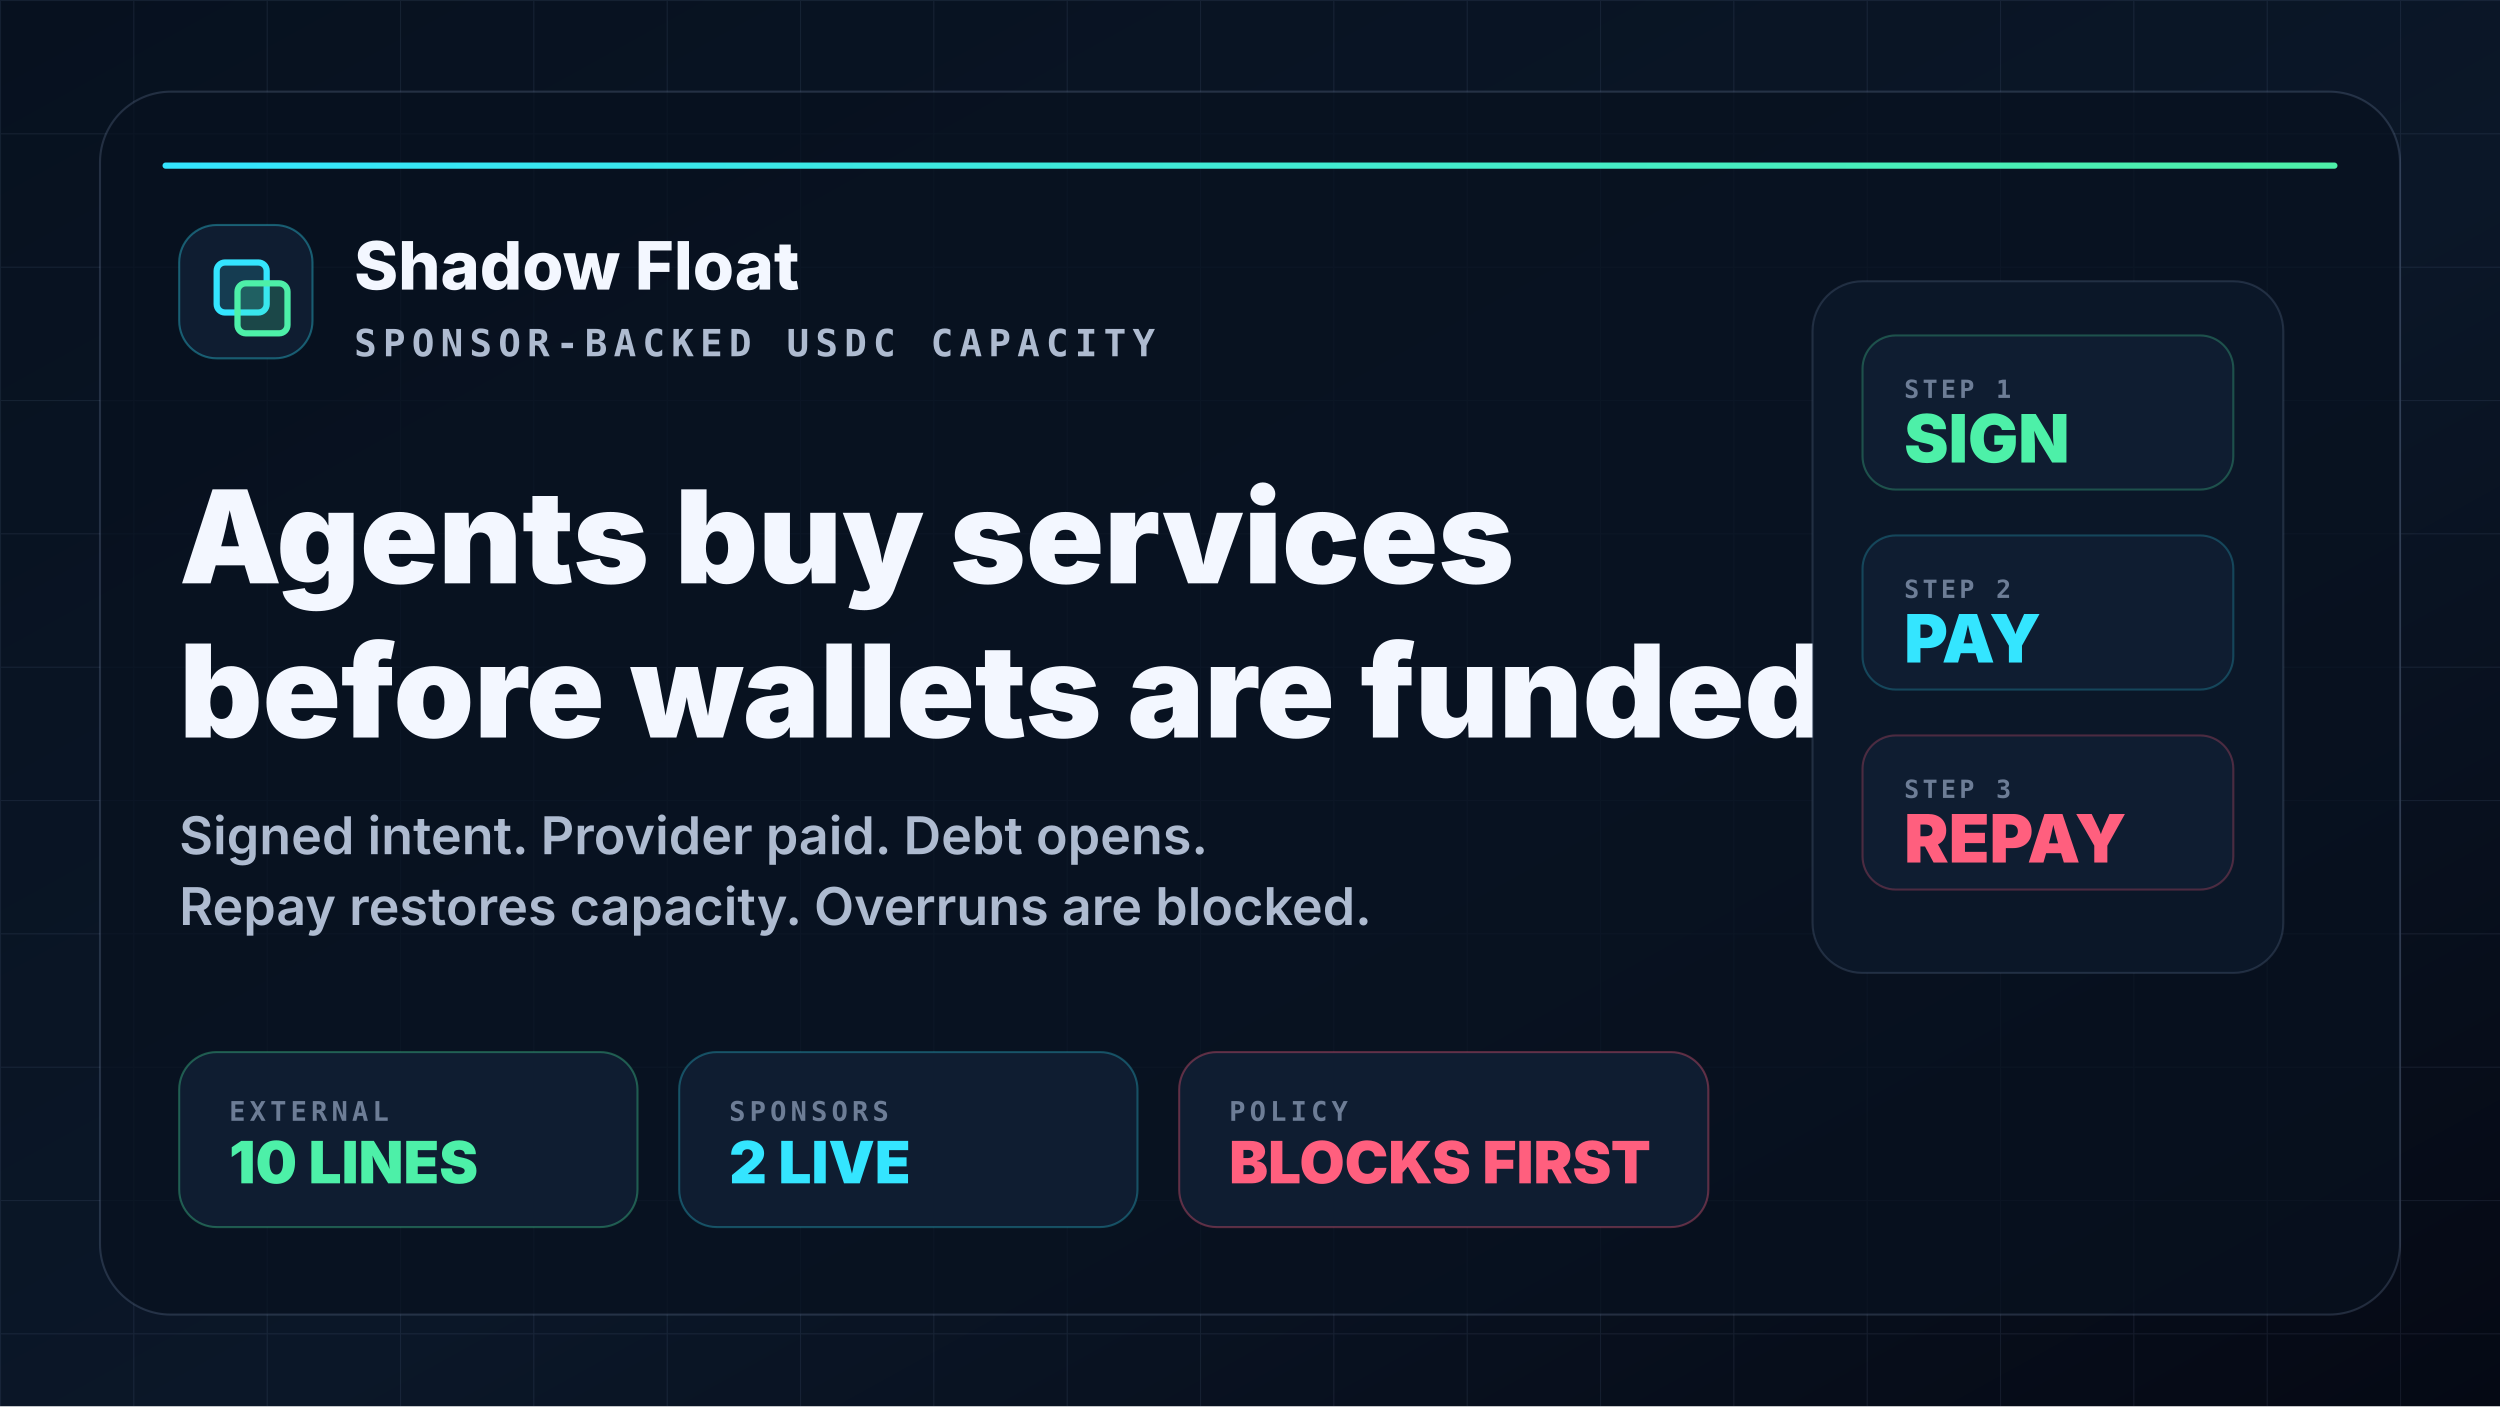
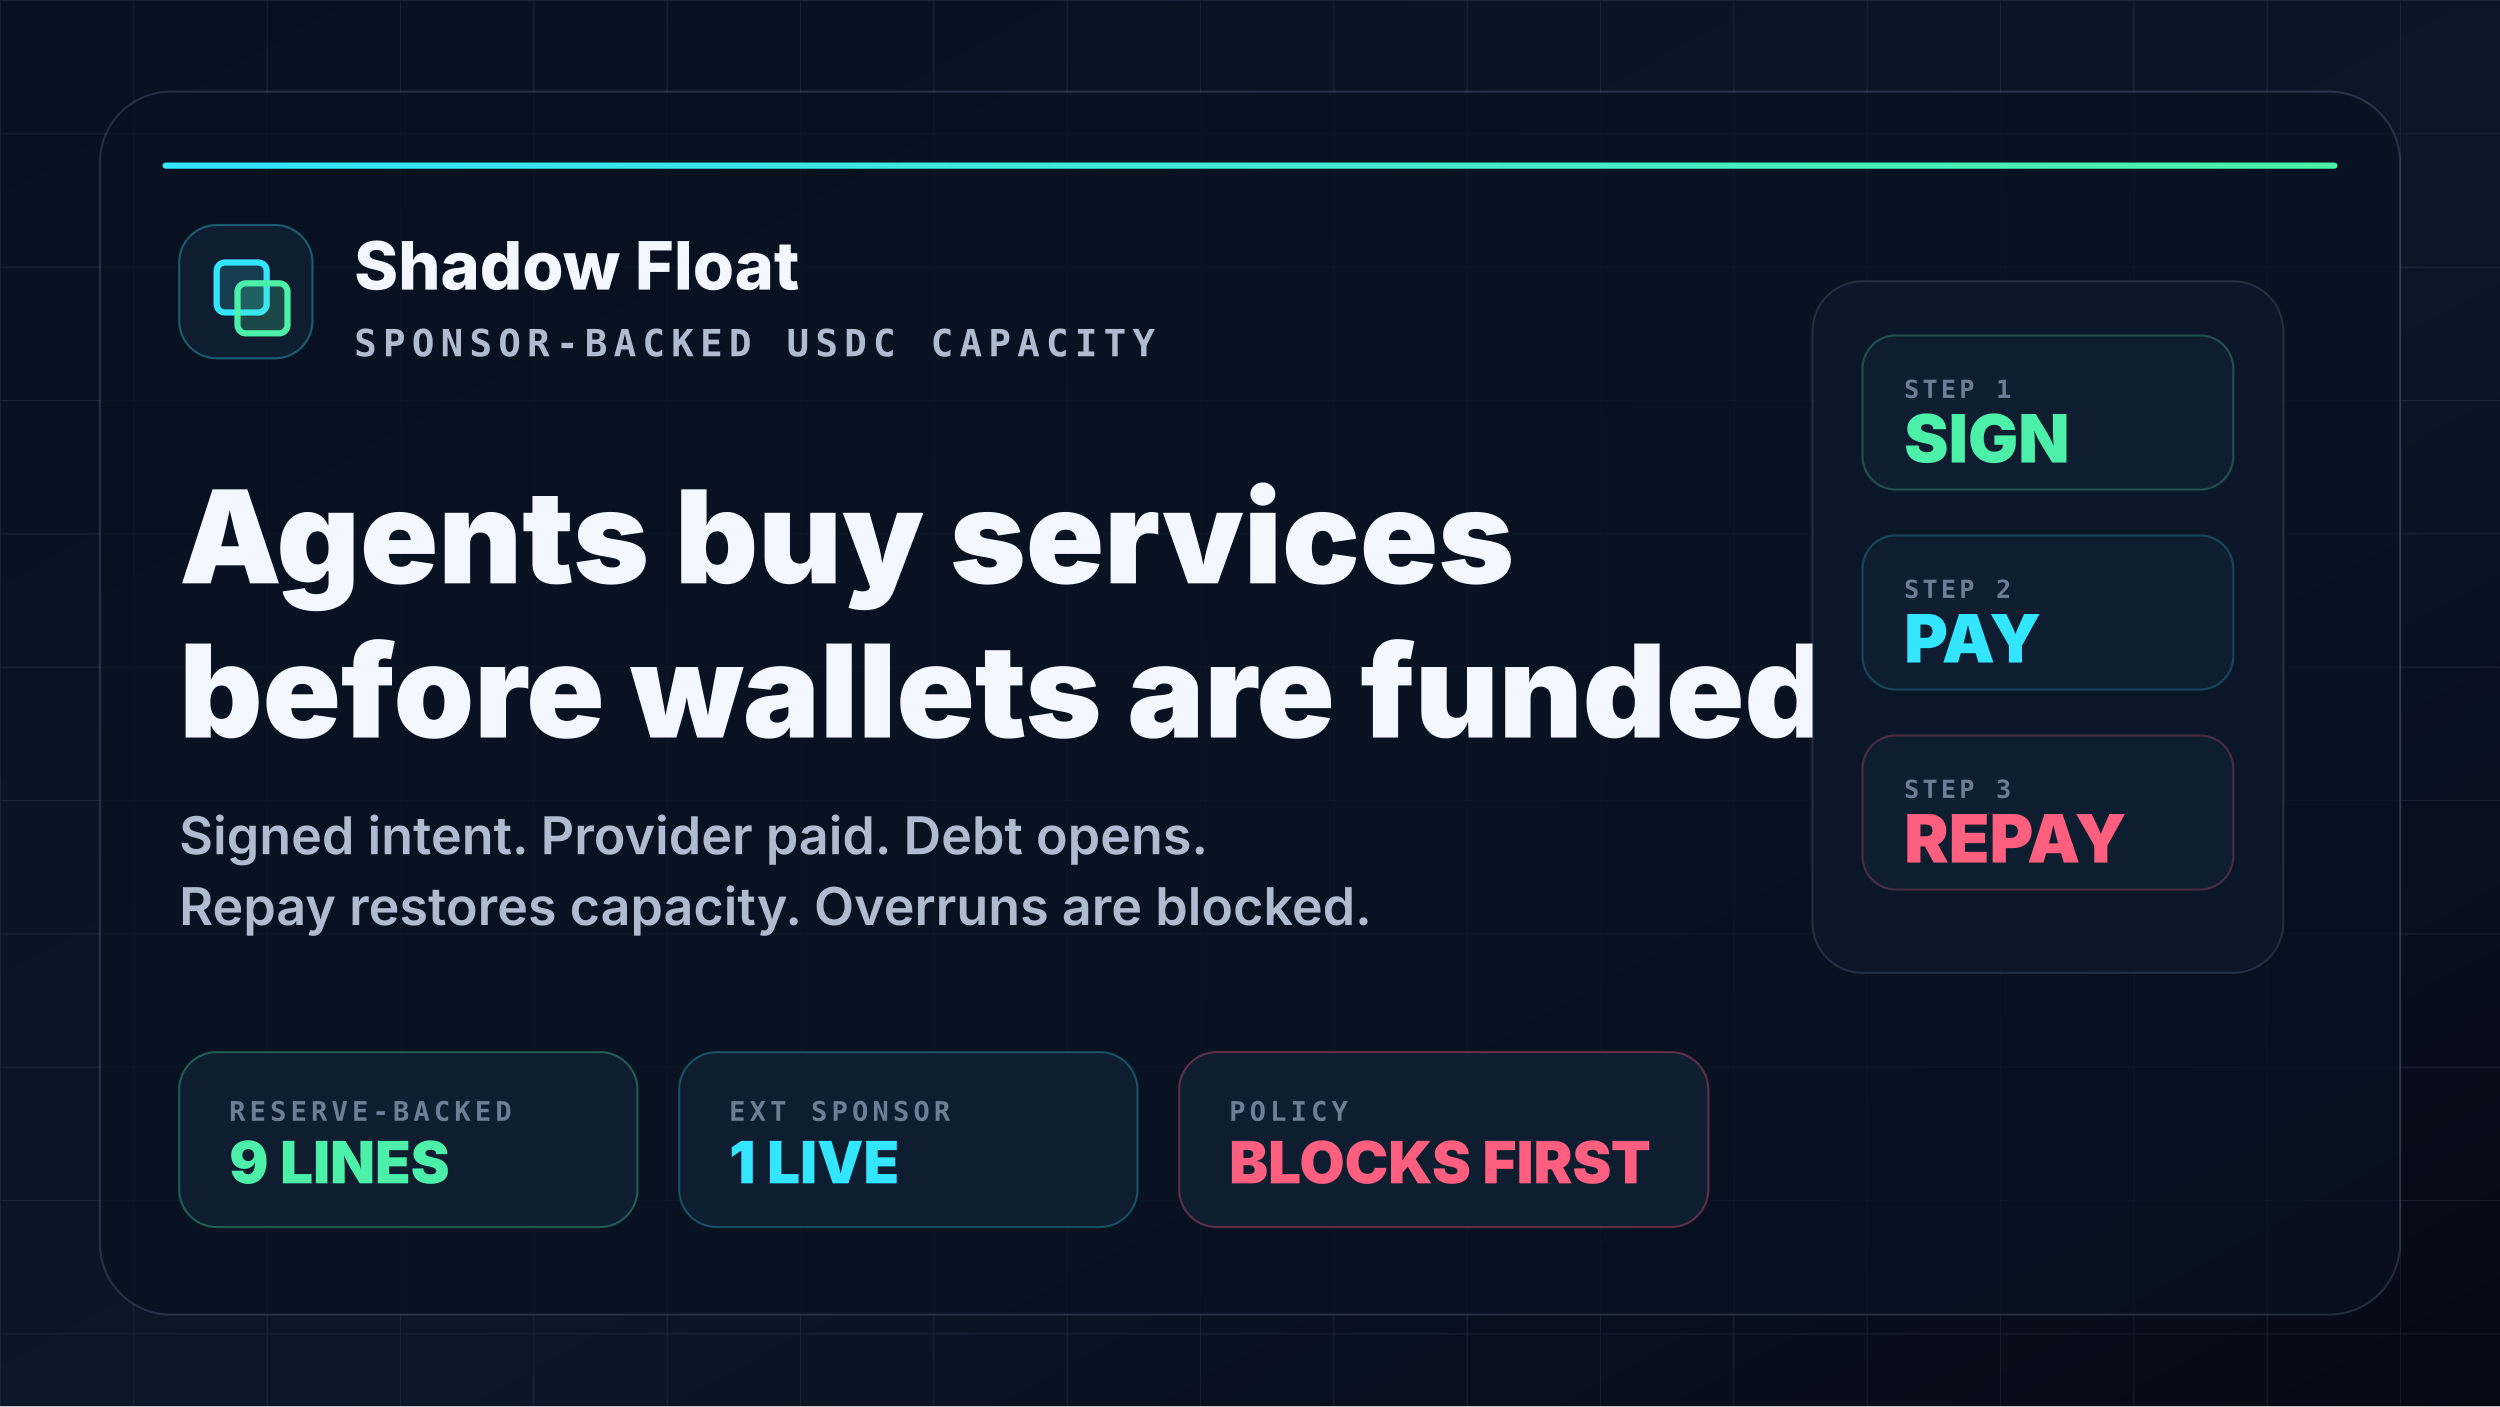
<svg xmlns="http://www.w3.org/2000/svg" width="1200" height="675" viewBox="0 0 1200 675" role="img" aria-labelledby="title desc">
  <defs>
    <linearGradient id="bg" x1="0" y1="0" x2="1" y2="1">
      <stop offset="0" stop-color="#07111f" />
      <stop offset="0.56" stop-color="#0b1728" />
      <stop offset="1" stop-color="#050914" />
    </linearGradient>
    <linearGradient id="accent" x1="0" y1="0" x2="1" y2="0">
      <stop offset="0" stop-color="#34e5ff" />
      <stop offset="1" stop-color="#4df0a8" />
    </linearGradient>
    <linearGradient id="warn" x1="0" y1="0" x2="1" y2="0">
      <stop offset="0" stop-color="#ff5f7e" />
      <stop offset="1" stop-color="#ffd166" />
    </linearGradient>
    <pattern id="grid" width="64" height="64" patternUnits="userSpaceOnUse">
      <path d="M64 0H0V64" fill="none" stroke="#b8d3ff" stroke-opacity="0.08" stroke-width="1" />
    </pattern>
  </defs>
  <rect width="1200" height="675" fill="url(#bg)" />
  <rect width="1200" height="675" fill="url(#grid)" />
  <rect x="48" y="44" width="1104" height="587" rx="34" fill="#07111f" fill-opacity="0.72" stroke="#b8d3ff" stroke-opacity="0.16" />
  <rect x="78" y="78" width="1044" height="3" rx="1.5" fill="url(#accent)" />
  <g transform="translate(86 108)">
    <rect width="64" height="64" rx="18" fill="#0f1d31" stroke="#34e5ff" stroke-opacity="0.34" />
    <rect x="18" y="18" width="24" height="24" rx="4" fill="#34e5ff" fill-opacity="0.16" stroke="#34e5ff" stroke-width="3" />
    <rect x="28" y="28" width="24" height="24" rx="4" fill="#4df0a8" fill-opacity="0.2" stroke="#4df0a8" stroke-width="3" />
  </g>
  <text x="170" y="139" fill="#f3f7ff" font-family="Inter, Arial, sans-serif" font-size="32" font-weight="800">Shadow Float</text>
  <text x="170" y="171" fill="#aebbd0" font-family="IBM Plex Mono, monospace" font-size="18" font-weight="700" letter-spacing="3">SPONSOR-BACKED USDC CAPACITY</text>
  <text x="86" y="280" fill="#f3f7ff" font-family="Inter, Arial, sans-serif" font-size="62" font-weight="900">Agents buy services</text>
  <text x="86" y="354" fill="#f3f7ff" font-family="Inter, Arial, sans-serif" font-size="62" font-weight="900">before wallets are funded.</text>
  <text x="86" y="410" fill="#aebbd0" font-family="Inter, Arial, sans-serif" font-size="25" font-weight="600">Signed intent. Provider paid. Debt opens.</text>
  <text x="86" y="444" fill="#aebbd0" font-family="Inter, Arial, sans-serif" font-size="25" font-weight="600">Repay restores capacity. Overruns are blocked.</text>
  <g transform="translate(86 505)">
    <rect width="220" height="84" rx="18" fill="#0f1d31" stroke="#4df0a8" stroke-opacity="0.32" />
-     <text x="24" y="33" fill="#6d7d96" font-family="IBM Plex Mono, monospace" font-size="13" font-weight="700" letter-spacing="2">EXTERNAL</text>
-     <text x="24" y="63" fill="#4df0a8" font-family="Inter, Arial, sans-serif" font-size="28" font-weight="900">10 LINES</text>
+     <text x="24" y="33" fill="#6d7d96" font-family="IBM Plex Mono, monospace" font-size="13" font-weight="700" letter-spacing="2">RESERVE-BACKED</text>
+     <text x="24" y="63" fill="#4df0a8" font-family="Inter, Arial, sans-serif" font-size="28" font-weight="900">9 LINES</text>
  </g>
  <g transform="translate(326 505)">
    <rect width="220" height="84" rx="18" fill="#0f1d31" stroke="#34e5ff" stroke-opacity="0.28" />
-     <text x="24" y="33" fill="#6d7d96" font-family="IBM Plex Mono, monospace" font-size="13" font-weight="700" letter-spacing="2">SPONSORS</text>
-     <text x="24" y="63" fill="#34e5ff" font-family="Inter, Arial, sans-serif" font-size="28" font-weight="900">2 LIVE</text>
+     <text x="24" y="33" fill="#6d7d96" font-family="IBM Plex Mono, monospace" font-size="13" font-weight="700" letter-spacing="2">EXT SPONSOR</text>
+     <text x="24" y="63" fill="#34e5ff" font-family="Inter, Arial, sans-serif" font-size="28" font-weight="900">1 LIVE</text>
  </g>
  <g transform="translate(566 505)">
    <rect width="254" height="84" rx="18" fill="#0f1d31" stroke="#ff5f7e" stroke-opacity="0.34" />
    <text x="24" y="33" fill="#6d7d96" font-family="IBM Plex Mono, monospace" font-size="13" font-weight="700" letter-spacing="2">POLICY</text>
    <text x="24" y="63" fill="#ff5f7e" font-family="Inter, Arial, sans-serif" font-size="28" font-weight="900">BLOCKS FIRST</text>
  </g>
  <g transform="translate(870 135)">
    <rect width="226" height="332" rx="24" fill="#0b1728" stroke="#b8d3ff" stroke-opacity="0.14" />
    <rect x="24" y="26" width="178" height="74" rx="16" fill="#0f1d31" stroke="#4df0a8" stroke-opacity="0.26" />
    <text x="44" y="56" fill="#6d7d96" font-family="IBM Plex Mono, monospace" font-size="12" font-weight="700" letter-spacing="1.6">STEP 1</text>
    <text x="44" y="87" fill="#4df0a8" font-family="Inter, Arial, sans-serif" font-size="32" font-weight="900">SIGN</text>
    <rect x="24" y="122" width="178" height="74" rx="16" fill="#0f1d31" stroke="#34e5ff" stroke-opacity="0.22" />
    <text x="44" y="152" fill="#6d7d96" font-family="IBM Plex Mono, monospace" font-size="12" font-weight="700" letter-spacing="1.6">STEP 2</text>
    <text x="44" y="183" fill="#34e5ff" font-family="Inter, Arial, sans-serif" font-size="32" font-weight="900">PAY</text>
    <rect x="24" y="218" width="178" height="74" rx="16" fill="#0f1d31" stroke="#ff5f7e" stroke-opacity="0.26" />
    <text x="44" y="248" fill="#6d7d96" font-family="IBM Plex Mono, monospace" font-size="12" font-weight="700" letter-spacing="1.6">STEP 3</text>
    <text x="44" y="279" fill="#ff5f7e" font-family="Inter, Arial, sans-serif" font-size="32" font-weight="900">REPAY</text>
  </g>
</svg>
